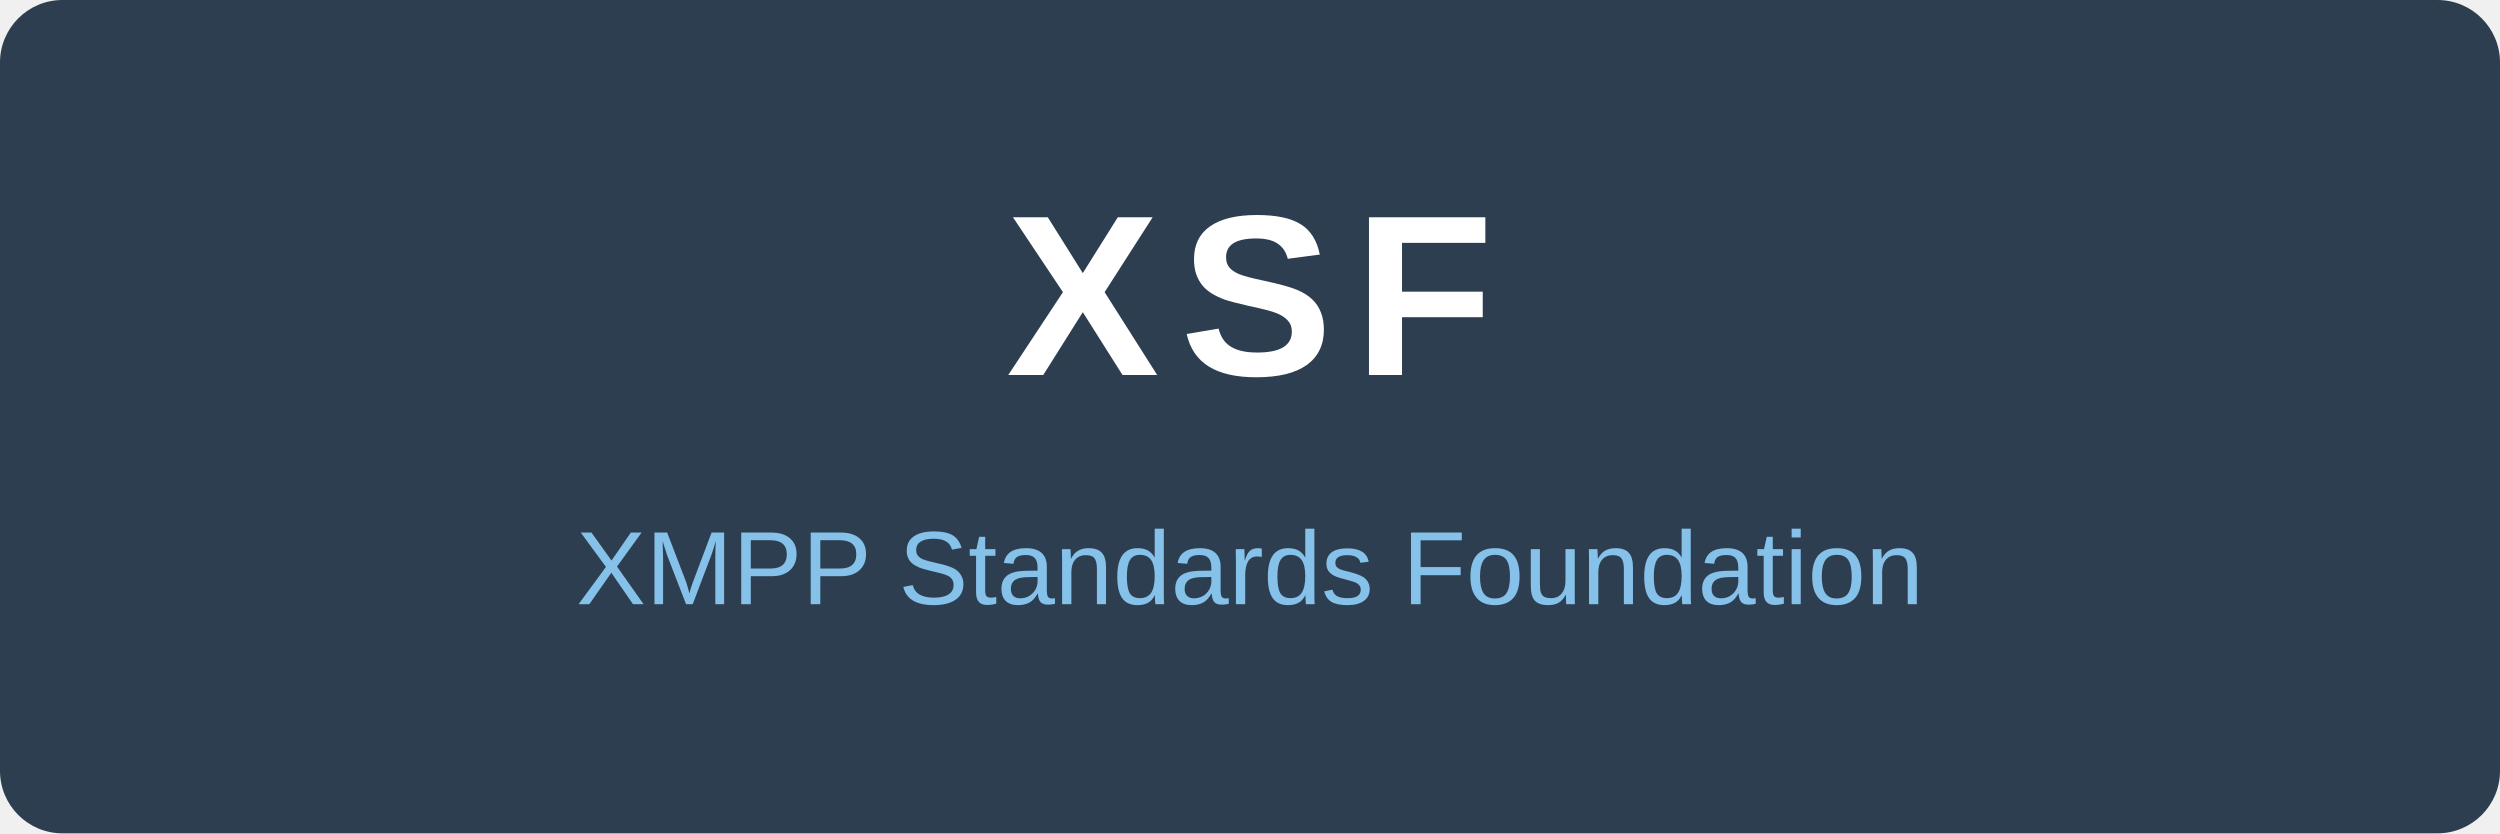
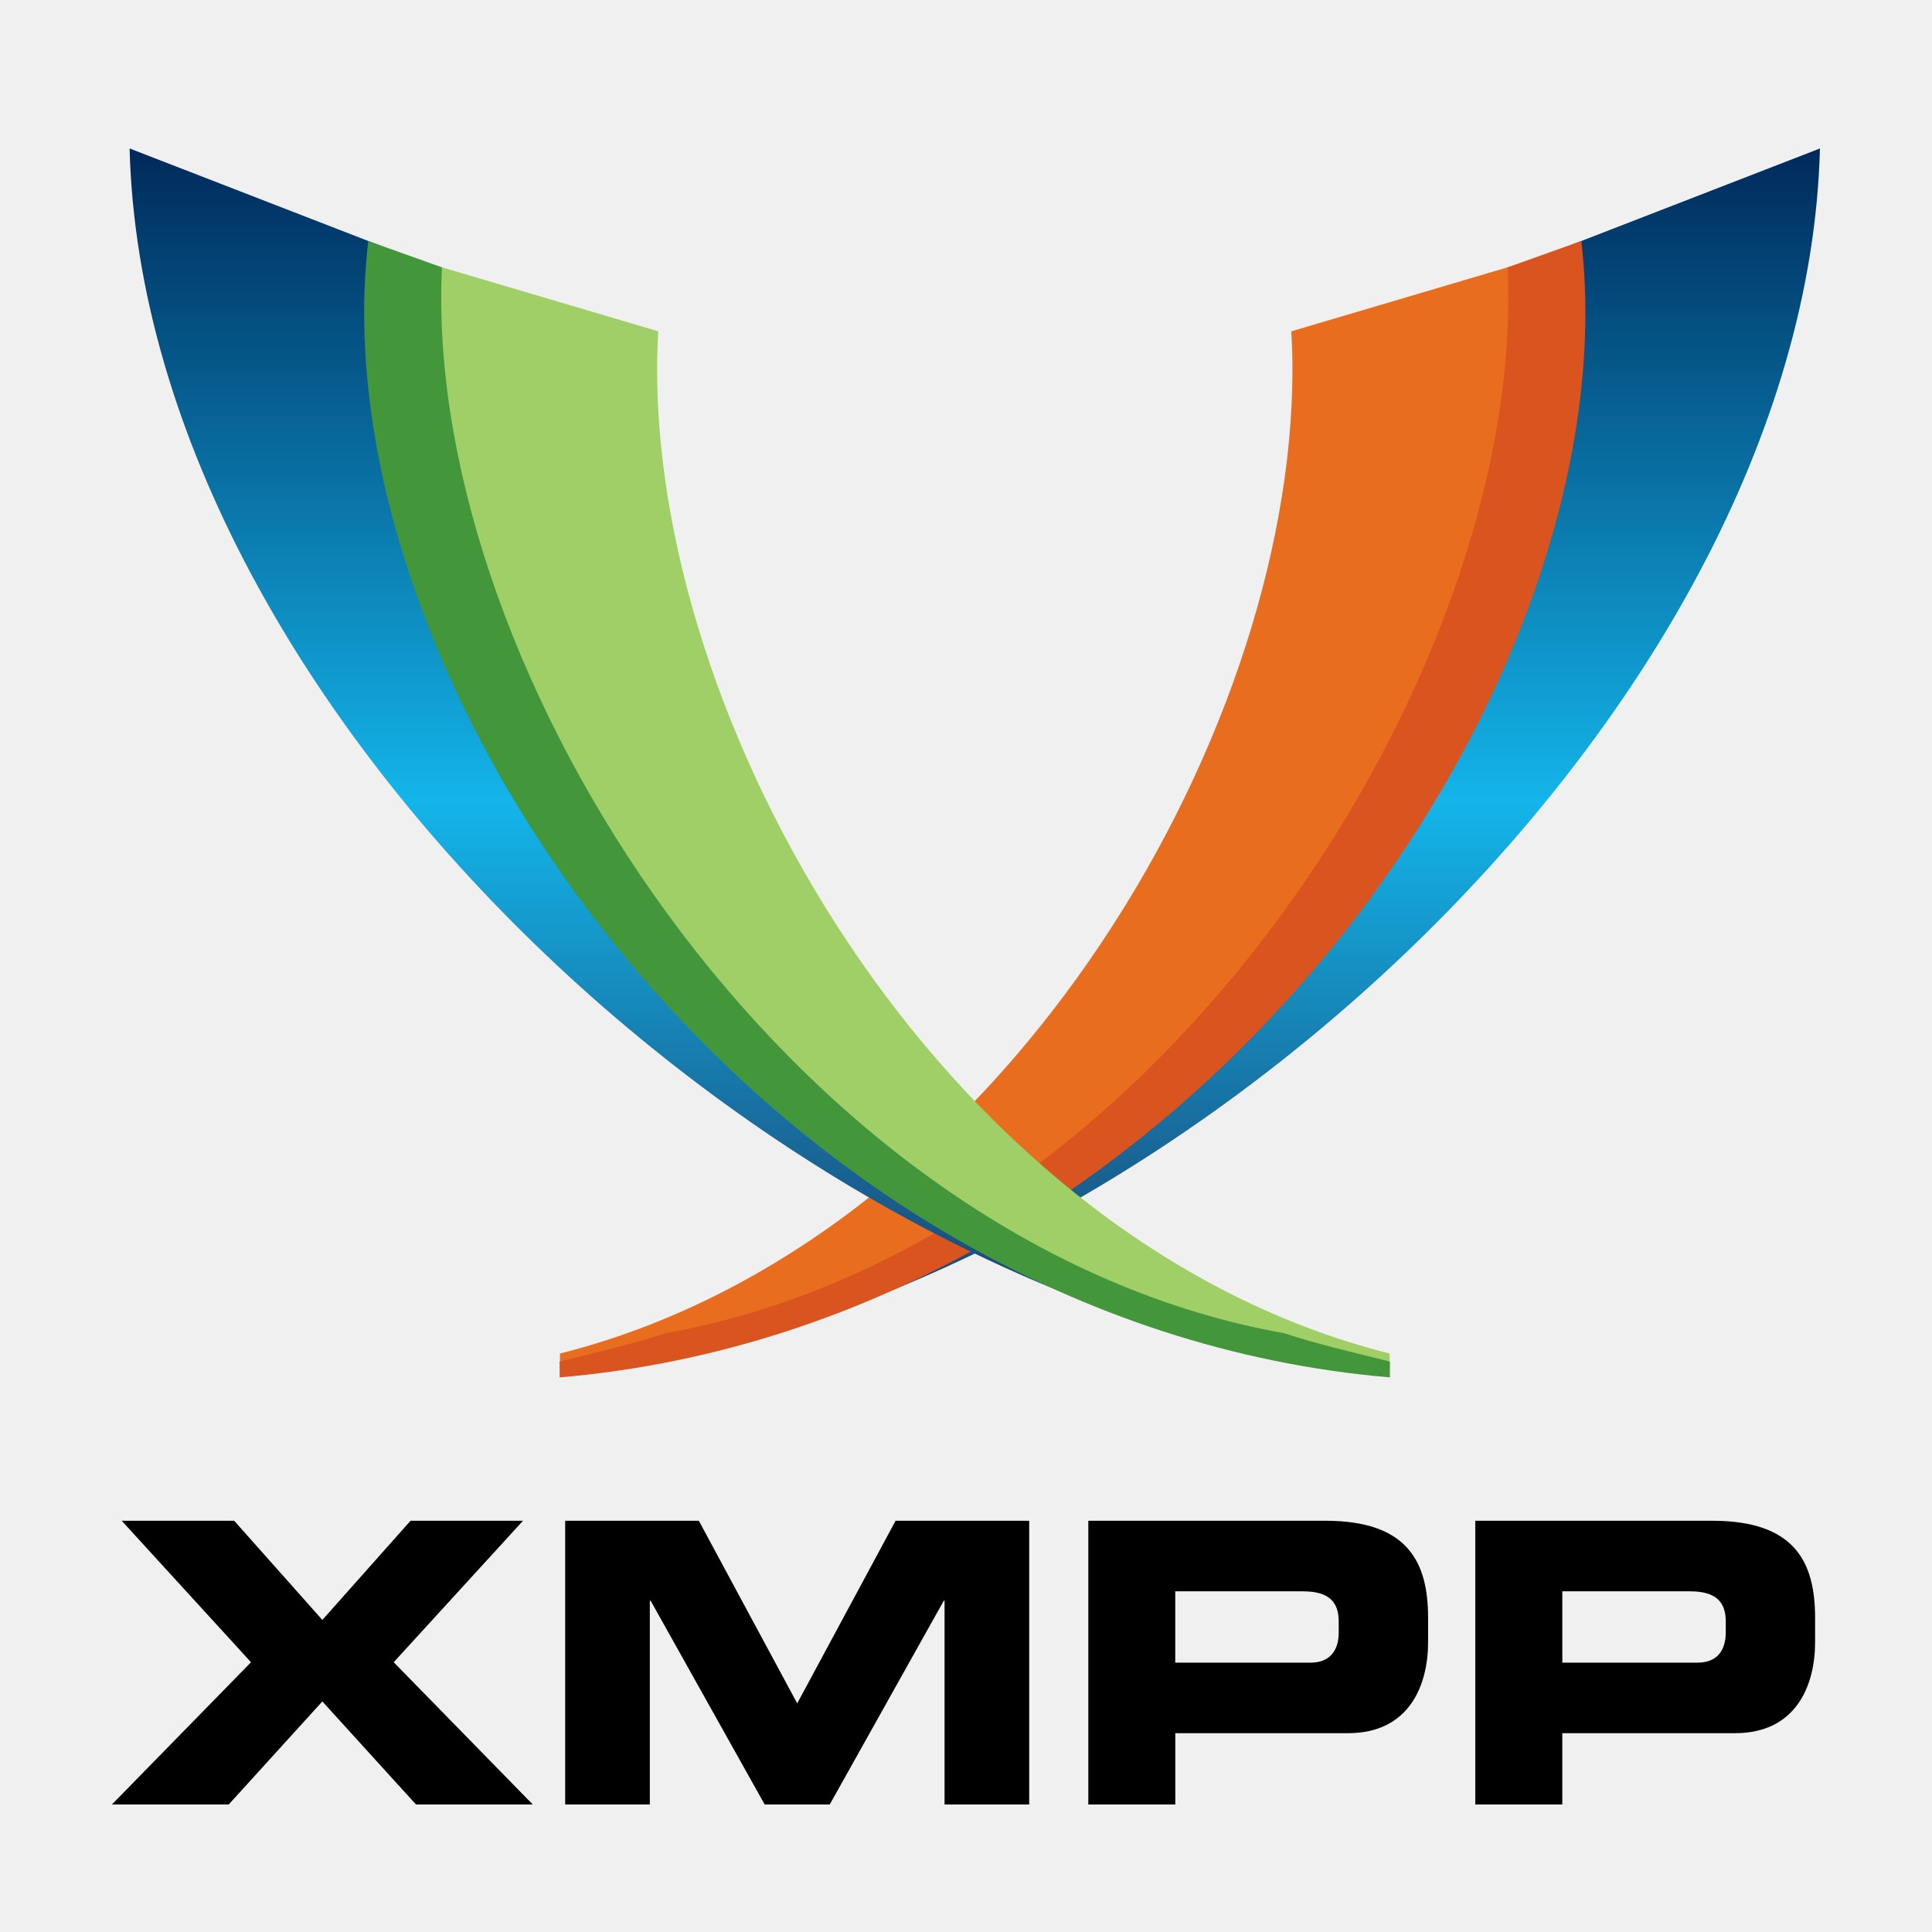
- <svg xmlns="http://www.w3.org/2000/svg" viewBox="0 0 240 80">
-   <rect width="240" height="80" rx="6" fill="#2c3e50" />
-   <text x="120" y="36" font-family="'Helvetica Neue', Arial, sans-serif" font-size="22" font-weight="700" letter-spacing="2" fill="#ffffff" text-anchor="middle">XSF</text>
-   <text x="120" y="58" font-family="'Helvetica Neue', Arial, sans-serif" font-size="10" font-weight="500" fill="#85c1e9" text-anchor="middle">XMPP Standards Foundation</text>
+ <svg xmlns="http://www.w3.org/2000/svg" version="1.1" xml:space="preserve" viewBox="0 0 200 200" width="200px" height="200px" x="0px" y="0px" enable-background="new 0 0 200 200">
+   <style>
+ 	path {
+ 		fill: black;
+ 	}
+ 	@media (prefers-color-scheme: dark) {
+ 		path {
+ 			fill: white;
+ 		}
+ 	}
+ </style>
+   <linearGradient id="SVGID_right_" y2="1.279e-13" gradientUnits="userSpaceOnUse" x2="-1073.2" gradientTransform="translate(1196.604,15.36898)" y1="126.85" x1="-1073.2">
+     <stop stop-color="#1b3967" offset=".011" />
+     <stop stop-color="#13b5ea" offset=".467" />
+     <stop stop-color="#002b5c" offset=".995" />
+   </linearGradient>
+   <linearGradient id="SVGID_left_" y2="1.279e-13" gradientUnits="userSpaceOnUse" x2="-1073.2" gradientTransform="matrix(-1,0,0,1,-994.788,15.36798)" y1="126.85" x1="-1073.2">
+     <stop stop-color="#1b3967" offset=".011" />
+     <stop stop-color="#13b5ea" offset=".467" />
+     <stop stop-color="#002b5c" offset=".995" />
+   </linearGradient>
+   <path d="m 151.805,29.558 c 0.077,1.313 -1.787,0.968 -1.787,2.293 0,38.551 -46.558,97.366 -91.688,108.73 v 1.639 C 118.283,136.7 186.89,74.42 188.4,15.37 l -36.599,14.189 z" style="fill:url(#SVGID_right_)" />
+   <path d="m 133.673,34.301 c 0.076,1.313 0.12,2.63 0.12,3.957 0,38.551 -30.699,90.497 -75.827,101.86 v 1.639 c 59.044,-2.79 105.81,-63.024 105.81,-109.2 0,-2.375 -0.128,-4.729 -0.371,-7.056 l -29.73,8.798 z" style="fill:#e96d1f" />
+   <path d="m 163.691,24.952 -7.617,2.722 c 0.041,0.962 0.066,2.254 0.066,3.225 0,41.219 -37.271,98.204 -87.272,107.12 -3.245,1.088 -7.538,2.077 -10.932,2.931 v 1.638 C 123.19,137.028 169.036,70.722 163.696,24.948 Z" style="fill:#d9541e" />
+   <path d="m 50.011,29.557 c -0.077,1.313 1.787,0.968 1.787,2.293 0,38.551 46.558,97.366 91.688,108.73 v 1.639 C 83.533,136.699 14.926,74.419 13.416,15.369 l 36.599,14.189 z" style="fill:url(#SVGID_left_)" />
+   <path d="m 68.143,34.3 c -0.076,1.313 -0.12,2.63 -0.12,3.957 0,38.551 30.699,90.497 75.827,101.86 v 1.639 C 84.806,138.966 38.04,78.732 38.04,32.556 c 0,-2.375 0.128,-4.729 0.371,-7.056 l 29.73,8.798 z" style="fill:#a0ce67" />
+   <path d="m 38.125,24.951 7.617,2.722 c -0.041,0.962 -0.066,2.254 -0.066,3.225 0,41.219 37.271,98.204 87.272,107.12 3.245,1.088 7.538,2.077 10.932,2.931 v 1.638 C 78.626,137.027 32.78,70.721 38.12,24.947 Z" style="fill:#439639" />
+   <path d="m 25.988,172.078 -13.388,-14.65 h 11.643 l 9.127,10.268 9.129,-10.268 h 11.643 l -13.387,14.646 14.401,14.728 h -12.09 l -9.697,-10.67 -9.693,10.67 H 11.584 l 14.404,-14.73 z" />
+   <path d="m 58.508,157.428 h 13.836 l 10.183,18.905 10.183,-18.905 h 13.832 v 29.374 h -8.762 v -21.096 h -0.08 L 85.893,186.802 H 79.16 l -11.807,-21.096 h -0.082 v 21.096 h -8.764 v -29.37 z" />
+   <path d="m 112.662,157.428 h 24.546 c 8.559,0 10.628,4.302 10.628,10.063 v 2.516 c 0,4.381 -1.908,9.41 -8.275,9.41 h -17.894 v 7.385 h -9.005 v -29.38 z m 9,14.69 h 13.997 c 2.109,0 2.924,-1.377 2.924,-3.123 v -1.135 c 0,-1.99 -0.976,-3.127 -3.694,-3.127 h -13.227 v 7.38 z" />
+   <path d="m 152.722,157.428 h 24.546 c 8.561,0 10.63,4.302 10.63,10.063 v 2.516 c 0,4.381 -1.907,9.41 -8.275,9.41 h -17.893 v 7.385 h -9.008 v -29.38 z m 9.01,14.69 h 13.996 c 2.11,0 2.922,-1.377 2.922,-3.123 v -1.135 c 0,-1.99 -0.974,-3.127 -3.693,-3.127 h -13.225 v 7.38 z" />
</svg>
